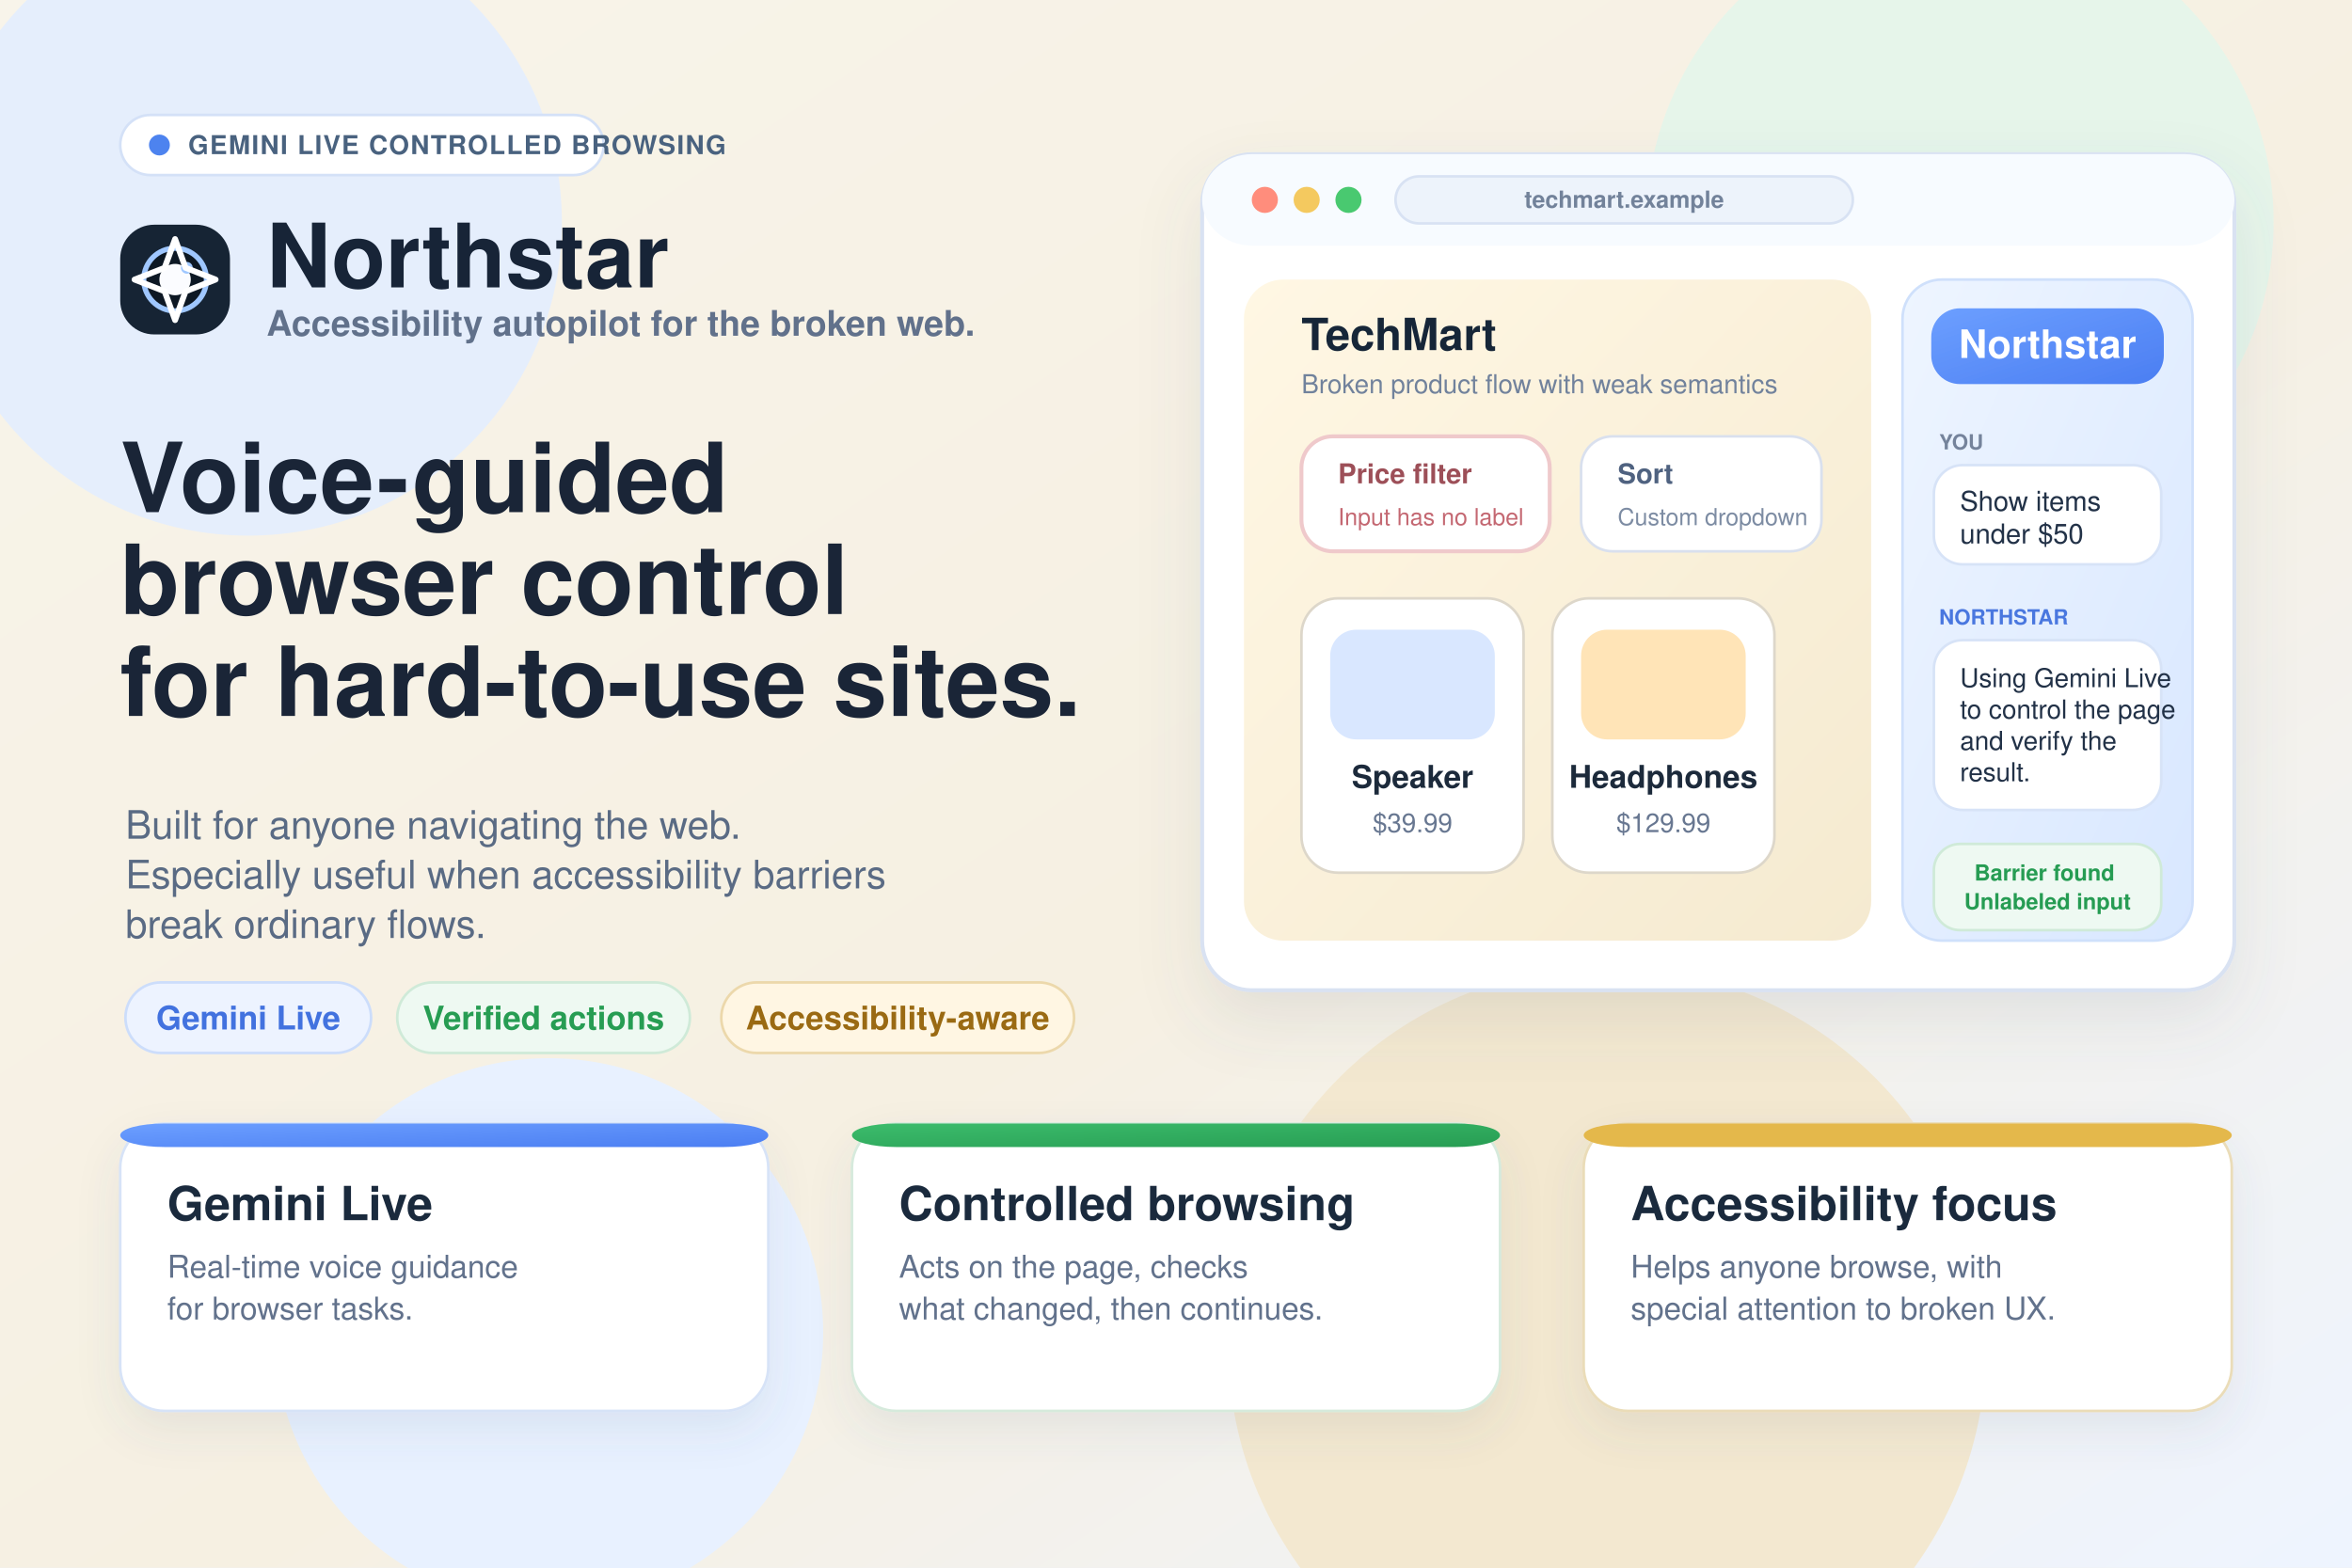
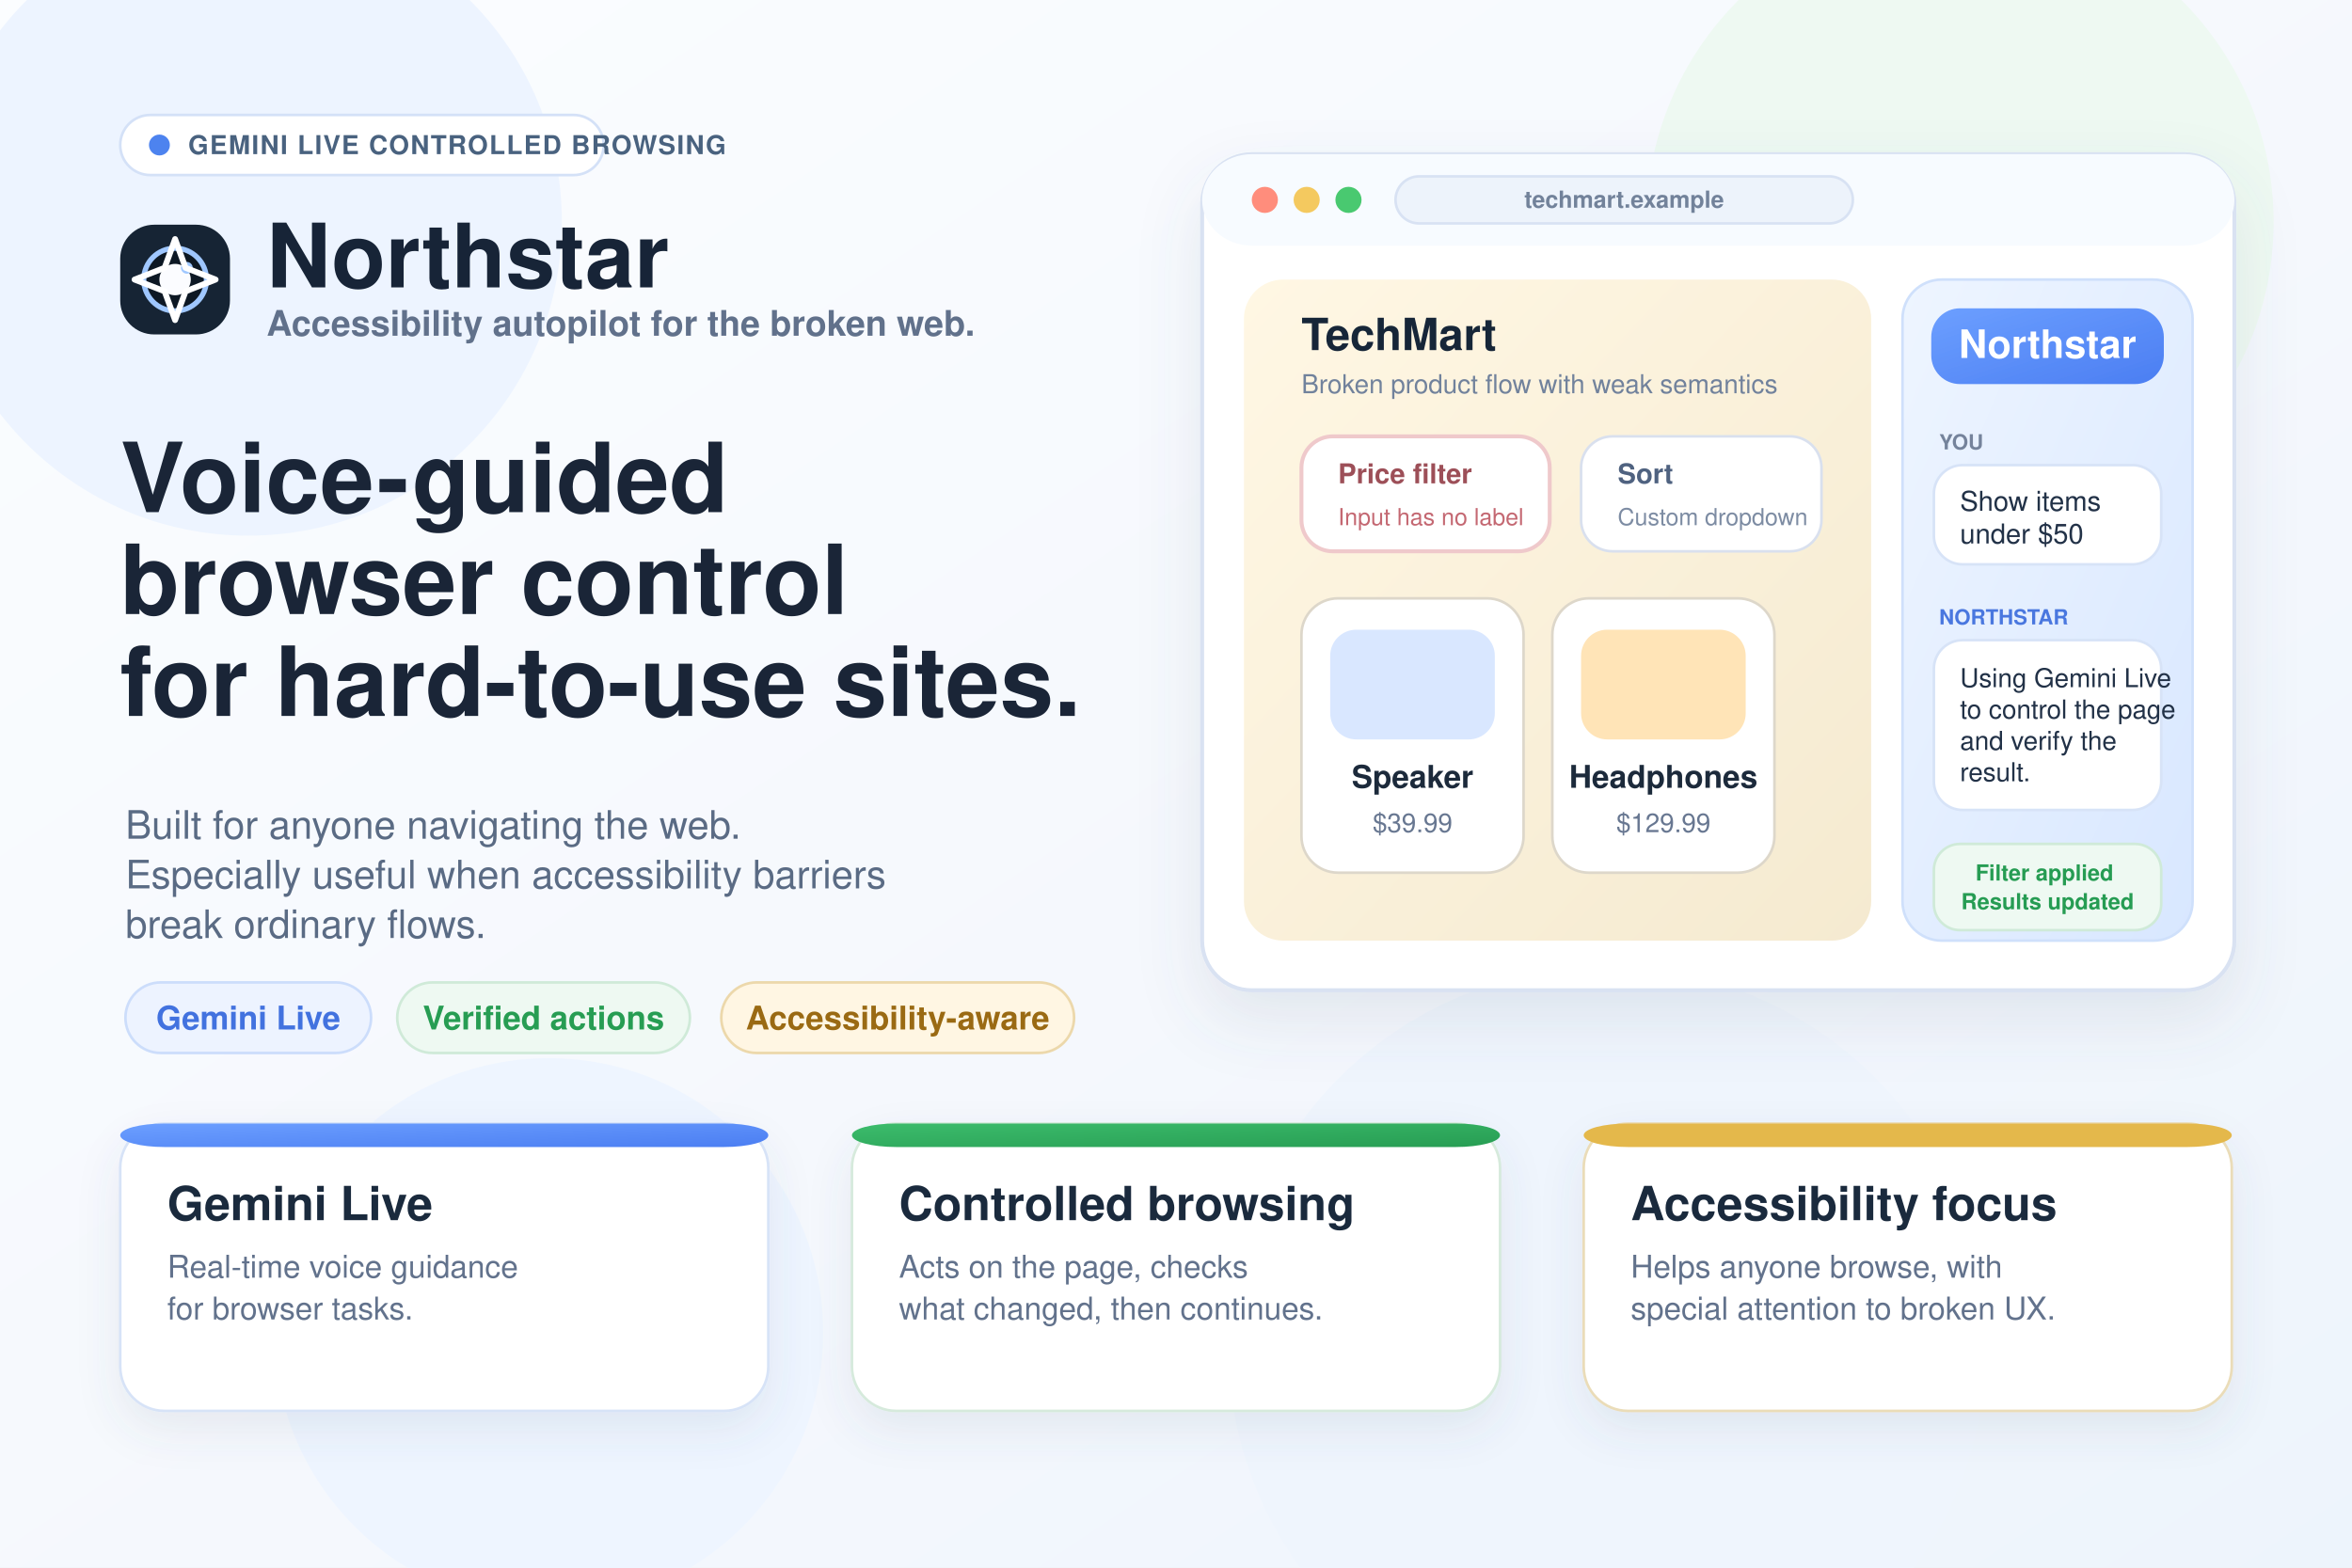
<svg xmlns="http://www.w3.org/2000/svg" width="1800" height="1200" viewBox="0 0 1800 1200" font-family="'Avenir Next', 'Helvetica Neue', Helvetica, Arial, sans-serif">
  <defs>
    <linearGradient id="bg" x1="0" y1="0" x2="1" y2="1">
-       <stop offset="0%" stop-color="#f8f4ea" />
-       <stop offset="55%" stop-color="#f6f0e2" />
-       <stop offset="100%" stop-color="#eef4ff" />
+       <stop offset="0%" stop-color="#fbfdff" />
+       <stop offset="55%" stop-color="#f5f8fd" />
+       <stop offset="100%" stop-color="#edf4fc" />
    </linearGradient>
    <linearGradient id="panelBlue" x1="0" y1="0" x2="1" y2="1">
      <stop offset="0%" stop-color="#eef5ff" />
      <stop offset="100%" stop-color="#d8e7ff" />
    </linearGradient>
    <linearGradient id="panelMint" x1="0" y1="0" x2="1" y2="1">
      <stop offset="0%" stop-color="#effaf3" />
      <stop offset="100%" stop-color="#dcf1e3" />
    </linearGradient>
    <linearGradient id="panelWarm" x1="0" y1="0" x2="1" y2="1">
      <stop offset="0%" stop-color="#fff7e4" />
      <stop offset="100%" stop-color="#f5ead0" />
    </linearGradient>
    <linearGradient id="brandBlue" x1="0" y1="0" x2="1" y2="1">
      <stop offset="0%" stop-color="#6c9fff" />
      <stop offset="100%" stop-color="#4b7ef2" />
    </linearGradient>
    <linearGradient id="brandGreen" x1="0" y1="0" x2="1" y2="1">
      <stop offset="0%" stop-color="#3cbc6c" />
      <stop offset="100%" stop-color="#279d53" />
    </linearGradient>
    <filter id="softShadow" x="-20%" y="-20%" width="140%" height="160%">
      <feDropShadow dx="0" dy="22" stdDeviation="24" flood-color="#53647d" flood-opacity="0.12" />
    </filter>
    <filter id="cardShadow" x="-20%" y="-20%" width="140%" height="160%">
      <feDropShadow dx="0" dy="14" stdDeviation="16" flood-color="#52627d" flood-opacity="0.1" />
    </filter>
  </defs>
  <rect width="1800" height="1200" fill="url(#bg)" />
-   <circle cx="190" cy="170" r="240" fill="#e5eefc" />
-   <circle cx="1500" cy="170" r="240" fill="#e6f5ea" />
-   <circle cx="1230" cy="1030" r="290" fill="#f3e8d0" />
-   <circle cx="420" cy="1020" r="210" fill="#e8f1ff" />
+   <circle cx="190" cy="170" r="240" fill="#edf4ff" />
+   <circle cx="1500" cy="170" r="240" fill="#eef9f2" />
+   <circle cx="1230" cy="1030" r="290" fill="#eff5fd" />
+   <circle cx="420" cy="1020" r="210" fill="#eef5ff" />
  <rect x="92" y="88" width="370" height="46" rx="23" fill="#ffffff" stroke="#d4e1f7" stroke-width="2" />
  <circle cx="122" cy="111" r="8" fill="#4d83ef" />
  <text x="144" y="118" fill="#49627f" font-size="20" font-weight="700" letter-spacing="1">GEMINI LIVE CONTROLLED BROWSING</text>
  <g transform="translate(92 172)">
    <rect x="0" y="0" width="84" height="84" rx="26" fill="#162434" />
    <circle cx="42" cy="42" r="24" fill="#0d1824" stroke="#9fc7ff" stroke-width="4" />
    <circle cx="42" cy="42" r="12" fill="#fbfcff" />
    <circle cx="51" cy="33" r="4.5" fill="#9fc7ff" />
    <path d="M42 11 L50 33 L73 42 L50 51 L42 73 L34 51 L11 42 L34 33 Z" fill="none" stroke="#ffffff" stroke-width="4.5" stroke-linejoin="round" />
    <text x="112" y="48" fill="#172437" font-size="68" font-weight="700">Northstar</text>
    <text x="112" y="85" fill="#61718b" font-size="27" font-weight="600">Accessibility autopilot for the broken web.</text>
  </g>
  <text x="92" y="392" fill="#1a2537" font-size="74" font-weight="700">
    <tspan x="92" dy="0">Voice-guided</tspan>
    <tspan x="92" dy="78">browser control</tspan>
    <tspan x="92" dy="78">for hard-to-use sites.</tspan>
  </text>
  <text x="96" y="642" fill="#5a6b84" font-size="30" font-weight="500">
    <tspan x="96" dy="0">Built for anyone navigating the web.</tspan>
    <tspan x="96" dy="38">Especially useful when accessibility barriers</tspan>
    <tspan x="96" dy="38">break ordinary flows.</tspan>
  </text>
  <g transform="translate(96 752)">
    <rect x="0" y="0" width="188" height="54" rx="27" fill="#edf3ff" stroke="#ccddfb" stroke-width="2" />
    <text x="94" y="36" text-anchor="middle" fill="#4272df" font-size="25" font-weight="700">Gemini Live</text>
    <rect x="208" y="0" width="224" height="54" rx="27" fill="#eef9f2" stroke="#cfead8" stroke-width="2" />
    <text x="320" y="36" text-anchor="middle" fill="#279d53" font-size="25" font-weight="700">Verified actions</text>
    <rect x="456" y="0" width="270" height="54" rx="27" fill="#fff6e3" stroke="#ecd8ab" stroke-width="2" />
    <text x="591" y="36" text-anchor="middle" fill="#9a6a13" font-size="25" font-weight="700">Accessibility-aware</text>
  </g>
  <g filter="url(#softShadow)">
    <rect x="920" y="118" width="790" height="640" rx="38" fill="#ffffff" stroke="#d9e2f2" stroke-width="3" />
    <rect x="920" y="118" width="790" height="70" rx="38" fill="#f7fbff" />
    <circle cx="968" cy="153" r="10" fill="#ff8d7b" />
    <circle cx="1000" cy="153" r="10" fill="#f4c95f" />
    <circle cx="1032" cy="153" r="10" fill="#49c96f" />
    <rect x="1068" y="135" width="350" height="36" rx="18" fill="#edf3fb" stroke="#d8e2f3" stroke-width="2" />
    <text x="1243" y="159" text-anchor="middle" fill="#72829a" font-size="18" font-weight="600">techmart.example</text>
    <rect x="952" y="214" width="480" height="506" rx="30" fill="url(#panelWarm)" />
    <text x="996" y="268" fill="#172538" font-size="34" font-weight="700">TechMart</text>
    <text x="996" y="301" fill="#71829c" font-size="20">Broken product flow with weak semantics</text>
    <rect x="996" y="334" width="190" height="88" rx="24" fill="#ffffff" stroke="#efc9cb" stroke-width="3" />
    <text x="1024" y="370" fill="#9d5058" font-size="21" font-weight="700">Price filter</text>
    <text x="1024" y="402" fill="#c46872" font-size="18">Input has no label</text>
    <rect x="1210" y="334" width="184" height="88" rx="24" fill="#ffffff" stroke="#d9e0ee" stroke-width="2" />
    <text x="1238" y="370" fill="#4f6280" font-size="21" font-weight="700">Sort</text>
    <text x="1238" y="402" fill="#7d8ca3" font-size="18">Custom dropdown</text>
    <rect x="996" y="458" width="170" height="210" rx="28" fill="#ffffff" stroke="#ddd7ca" stroke-width="2" />
    <rect x="1018" y="482" width="126" height="84" rx="20" fill="#d9e7ff" />
    <text x="1081" y="603" text-anchor="middle" fill="#1b293b" font-size="24" font-weight="700">Speaker</text>
    <text x="1081" y="637" text-anchor="middle" fill="#677791" font-size="20">$39.99</text>
    <rect x="1188" y="458" width="170" height="210" rx="28" fill="#ffffff" stroke="#ddd7ca" stroke-width="2" />
    <rect x="1210" y="482" width="126" height="84" rx="20" fill="#ffe4b7" />
    <text x="1273" y="603" text-anchor="middle" fill="#1b293b" font-size="24" font-weight="700">Headphones</text>
    <text x="1273" y="637" text-anchor="middle" fill="#677791" font-size="20">$129.99</text>
    <rect x="1456" y="214" width="222" height="506" rx="30" fill="url(#panelBlue)" stroke="#cfe0fb" stroke-width="2" />
    <rect x="1478" y="236" width="178" height="58" rx="22" fill="url(#brandBlue)" />
    <text x="1567" y="274" text-anchor="middle" fill="#ffffff" font-size="30" font-weight="700">Northstar</text>
    <text x="1484" y="344" fill="#74839b" font-size="16" font-weight="700">YOU</text>
    <rect x="1480" y="356" width="174" height="76" rx="22" fill="#ffffff" stroke="#d7e3f7" stroke-width="2" />
    <text x="1500" y="391" fill="#213047" font-size="21">
      <tspan x="1500" dy="0">Show items</tspan>
      <tspan x="1500" dy="25">under $50</tspan>
    </text>
    <text x="1484" y="478" fill="#4a77df" font-size="16" font-weight="700">NORTHSTAR</text>
    <rect x="1480" y="490" width="174" height="130" rx="22" fill="#ffffff" stroke="#d7e3f7" stroke-width="2" />
    <text x="1500" y="526" fill="#213047" font-size="20">
      <tspan x="1500" dy="0">Using Gemini Live</tspan>
      <tspan x="1500" dy="24">to control the page</tspan>
      <tspan x="1500" dy="24">and verify the</tspan>
      <tspan x="1500" dy="24">result.</tspan>
    </text>
    <rect x="1480" y="646" width="174" height="66" rx="20" fill="#eef9f2" stroke="#cfead8" stroke-width="2" />
    <text x="1567" y="674" text-anchor="middle" fill="#269c53" font-size="17" font-weight="700">
-       <tspan x="1567" dy="0">Barrier found</tspan>
-       <tspan x="1567" dy="22">Unlabeled input</tspan>
+       <tspan x="1567" dy="0">Filter applied</tspan>
+       <tspan x="1567" dy="22">Results updated</tspan>
    </text>
  </g>
  <g transform="translate(92 860)">
    <rect x="0" y="0" width="496" height="220" rx="34" fill="#ffffff" stroke="#d7e3f7" stroke-width="2" filter="url(#cardShadow)" />
    <rect x="0" y="0" width="496" height="18" rx="34" fill="url(#brandBlue)" />
    <text x="36" y="74" fill="#1a2a3d" font-size="36" font-weight="700">Gemini Live</text>
    <text x="36" y="118" fill="#62728c" font-size="24">
      <tspan x="36" dy="0">Real-time voice guidance</tspan>
      <tspan x="36" dy="32">for browser tasks.</tspan>
    </text>
  </g>
  <g transform="translate(652 860)">
    <rect x="0" y="0" width="496" height="220" rx="34" fill="#ffffff" stroke="#d6eadc" stroke-width="2" filter="url(#cardShadow)" />
    <rect x="0" y="0" width="496" height="18" rx="34" fill="url(#brandGreen)" />
    <text x="36" y="74" fill="#1a2a3d" font-size="36" font-weight="700">Controlled browsing</text>
    <text x="36" y="118" fill="#62728c" font-size="24">
      <tspan x="36" dy="0">Acts on the page, checks</tspan>
      <tspan x="36" dy="32">what changed, then continues.</tspan>
    </text>
  </g>
  <g transform="translate(1212 860)">
    <rect x="0" y="0" width="496" height="220" rx="34" fill="#ffffff" stroke="#eadcb8" stroke-width="2" filter="url(#cardShadow)" />
    <rect x="0" y="0" width="496" height="18" rx="34" fill="#e4b84b" />
    <text x="36" y="74" fill="#1a2a3d" font-size="36" font-weight="700">Accessibility focus</text>
    <text x="36" y="118" fill="#62728c" font-size="24">
      <tspan x="36" dy="0">Helps anyone browse, with</tspan>
      <tspan x="36" dy="32">special attention to broken UX.</tspan>
    </text>
  </g>
</svg>
